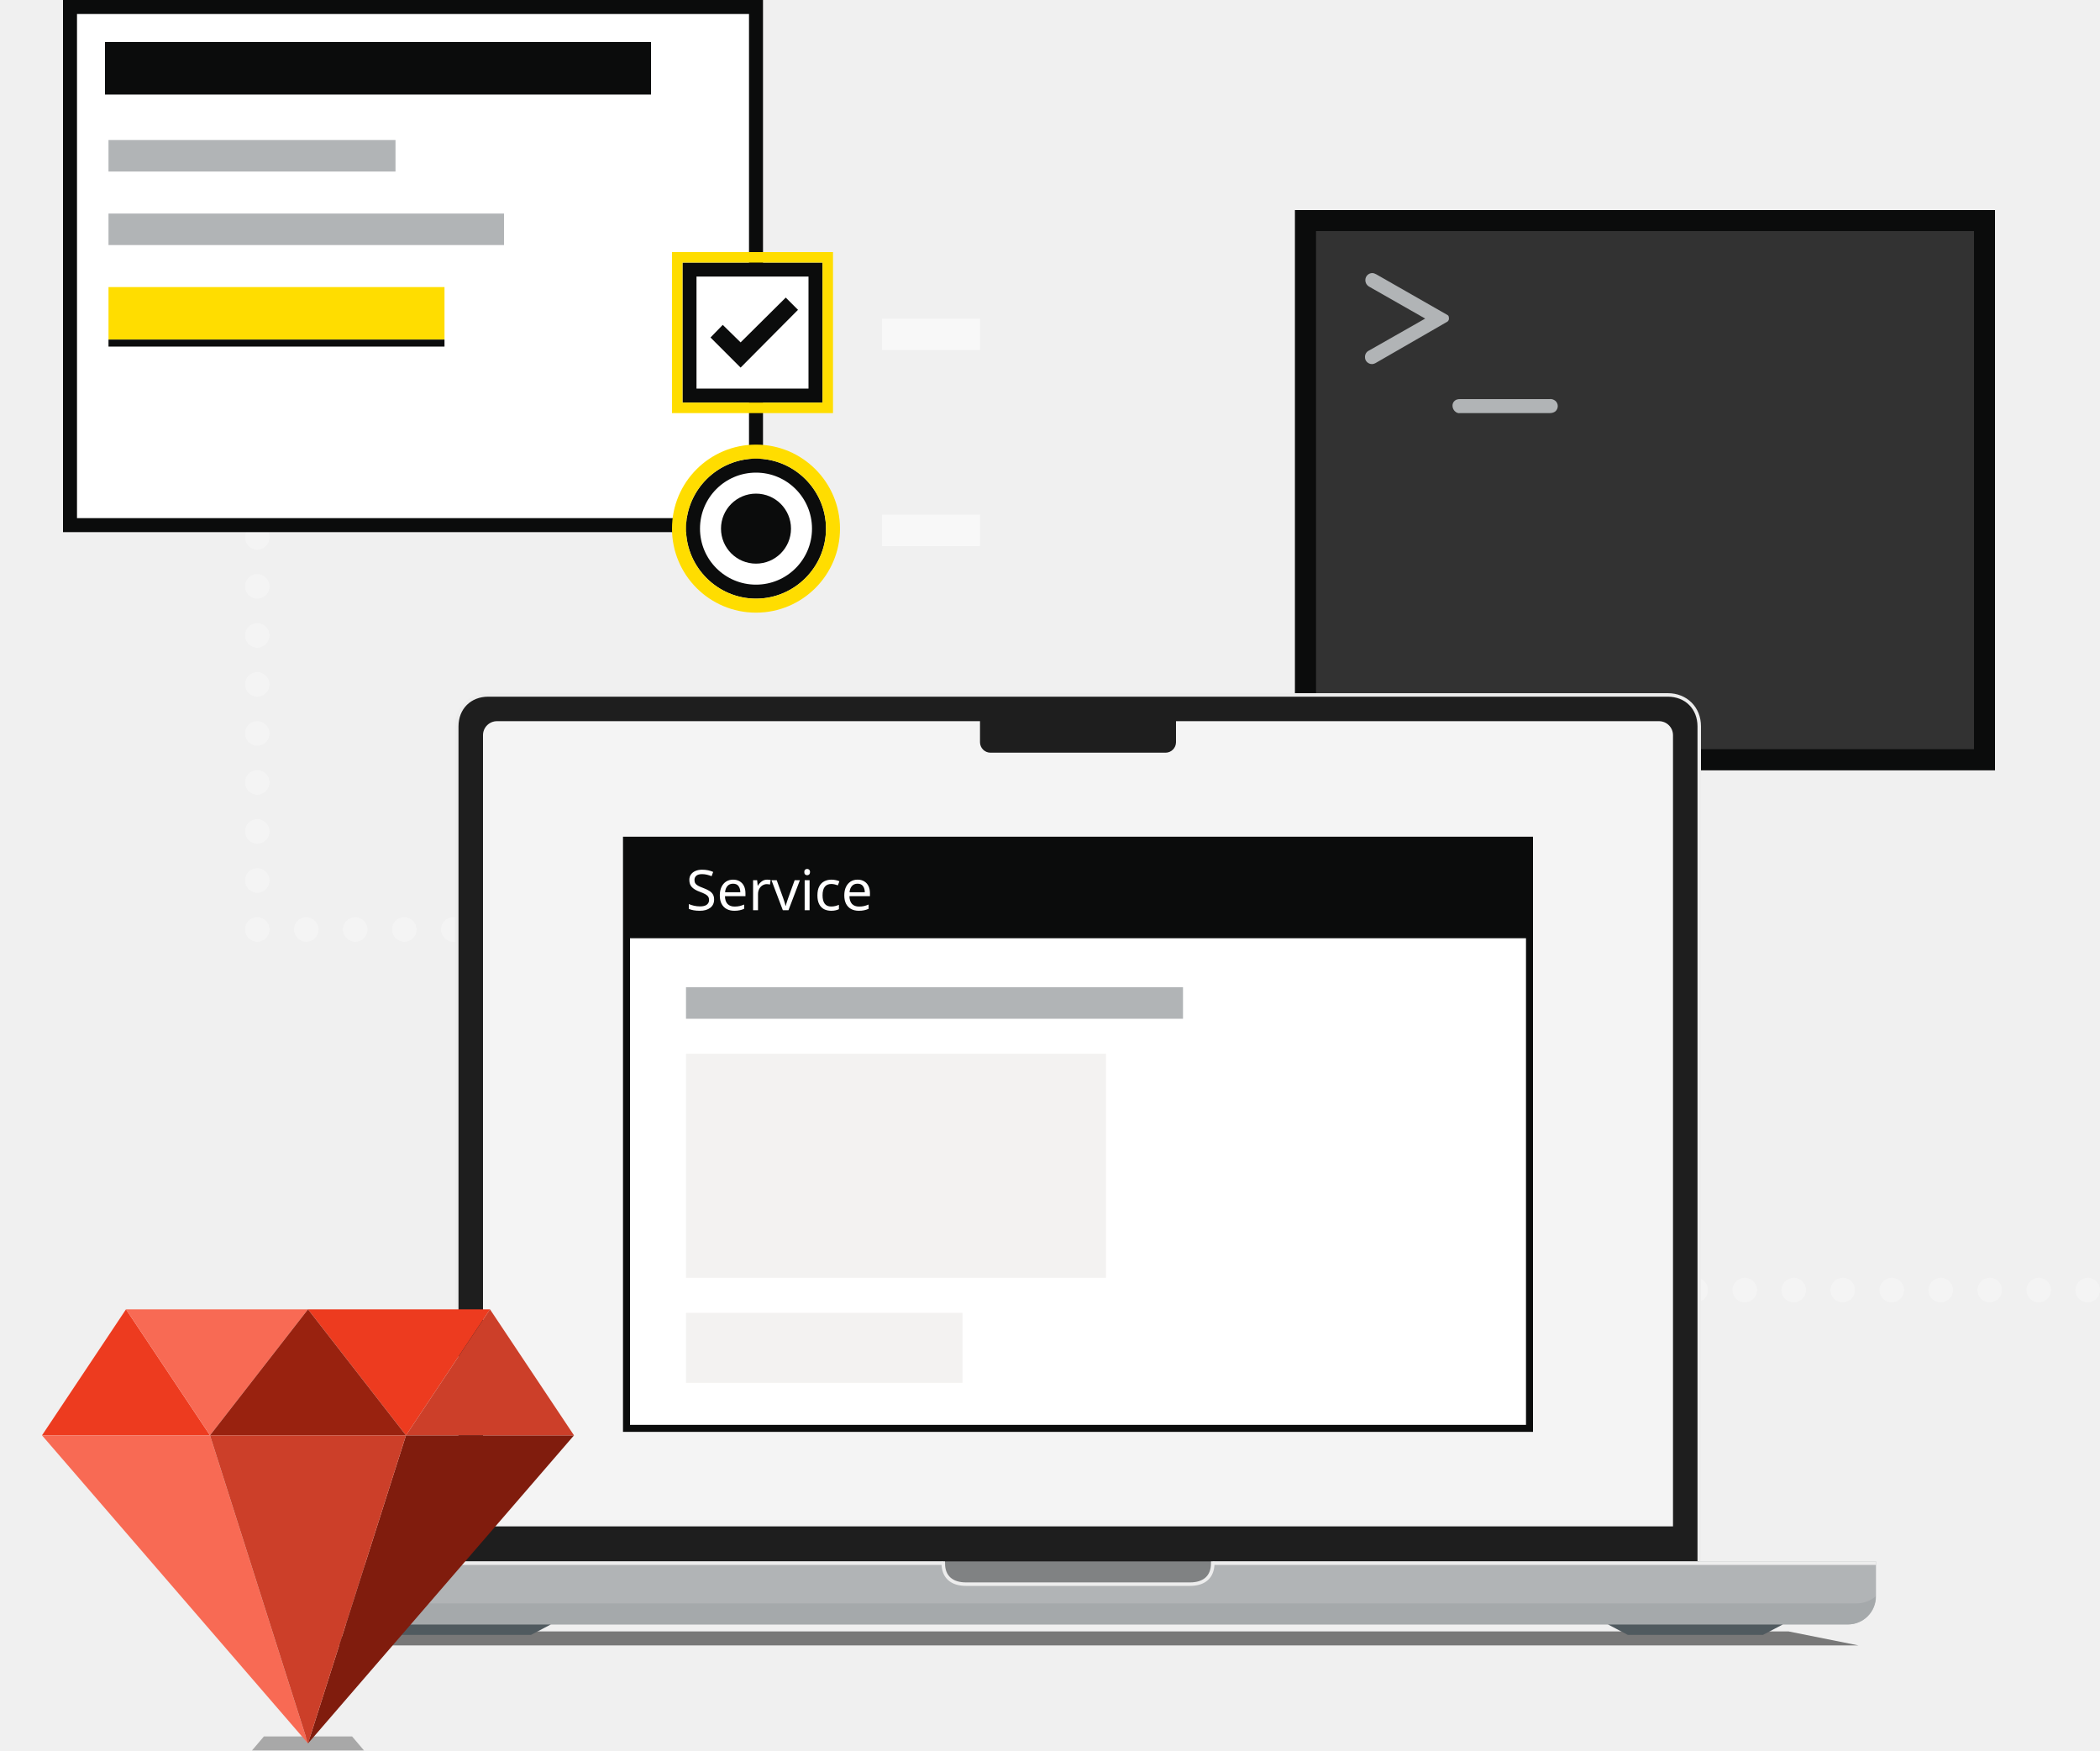
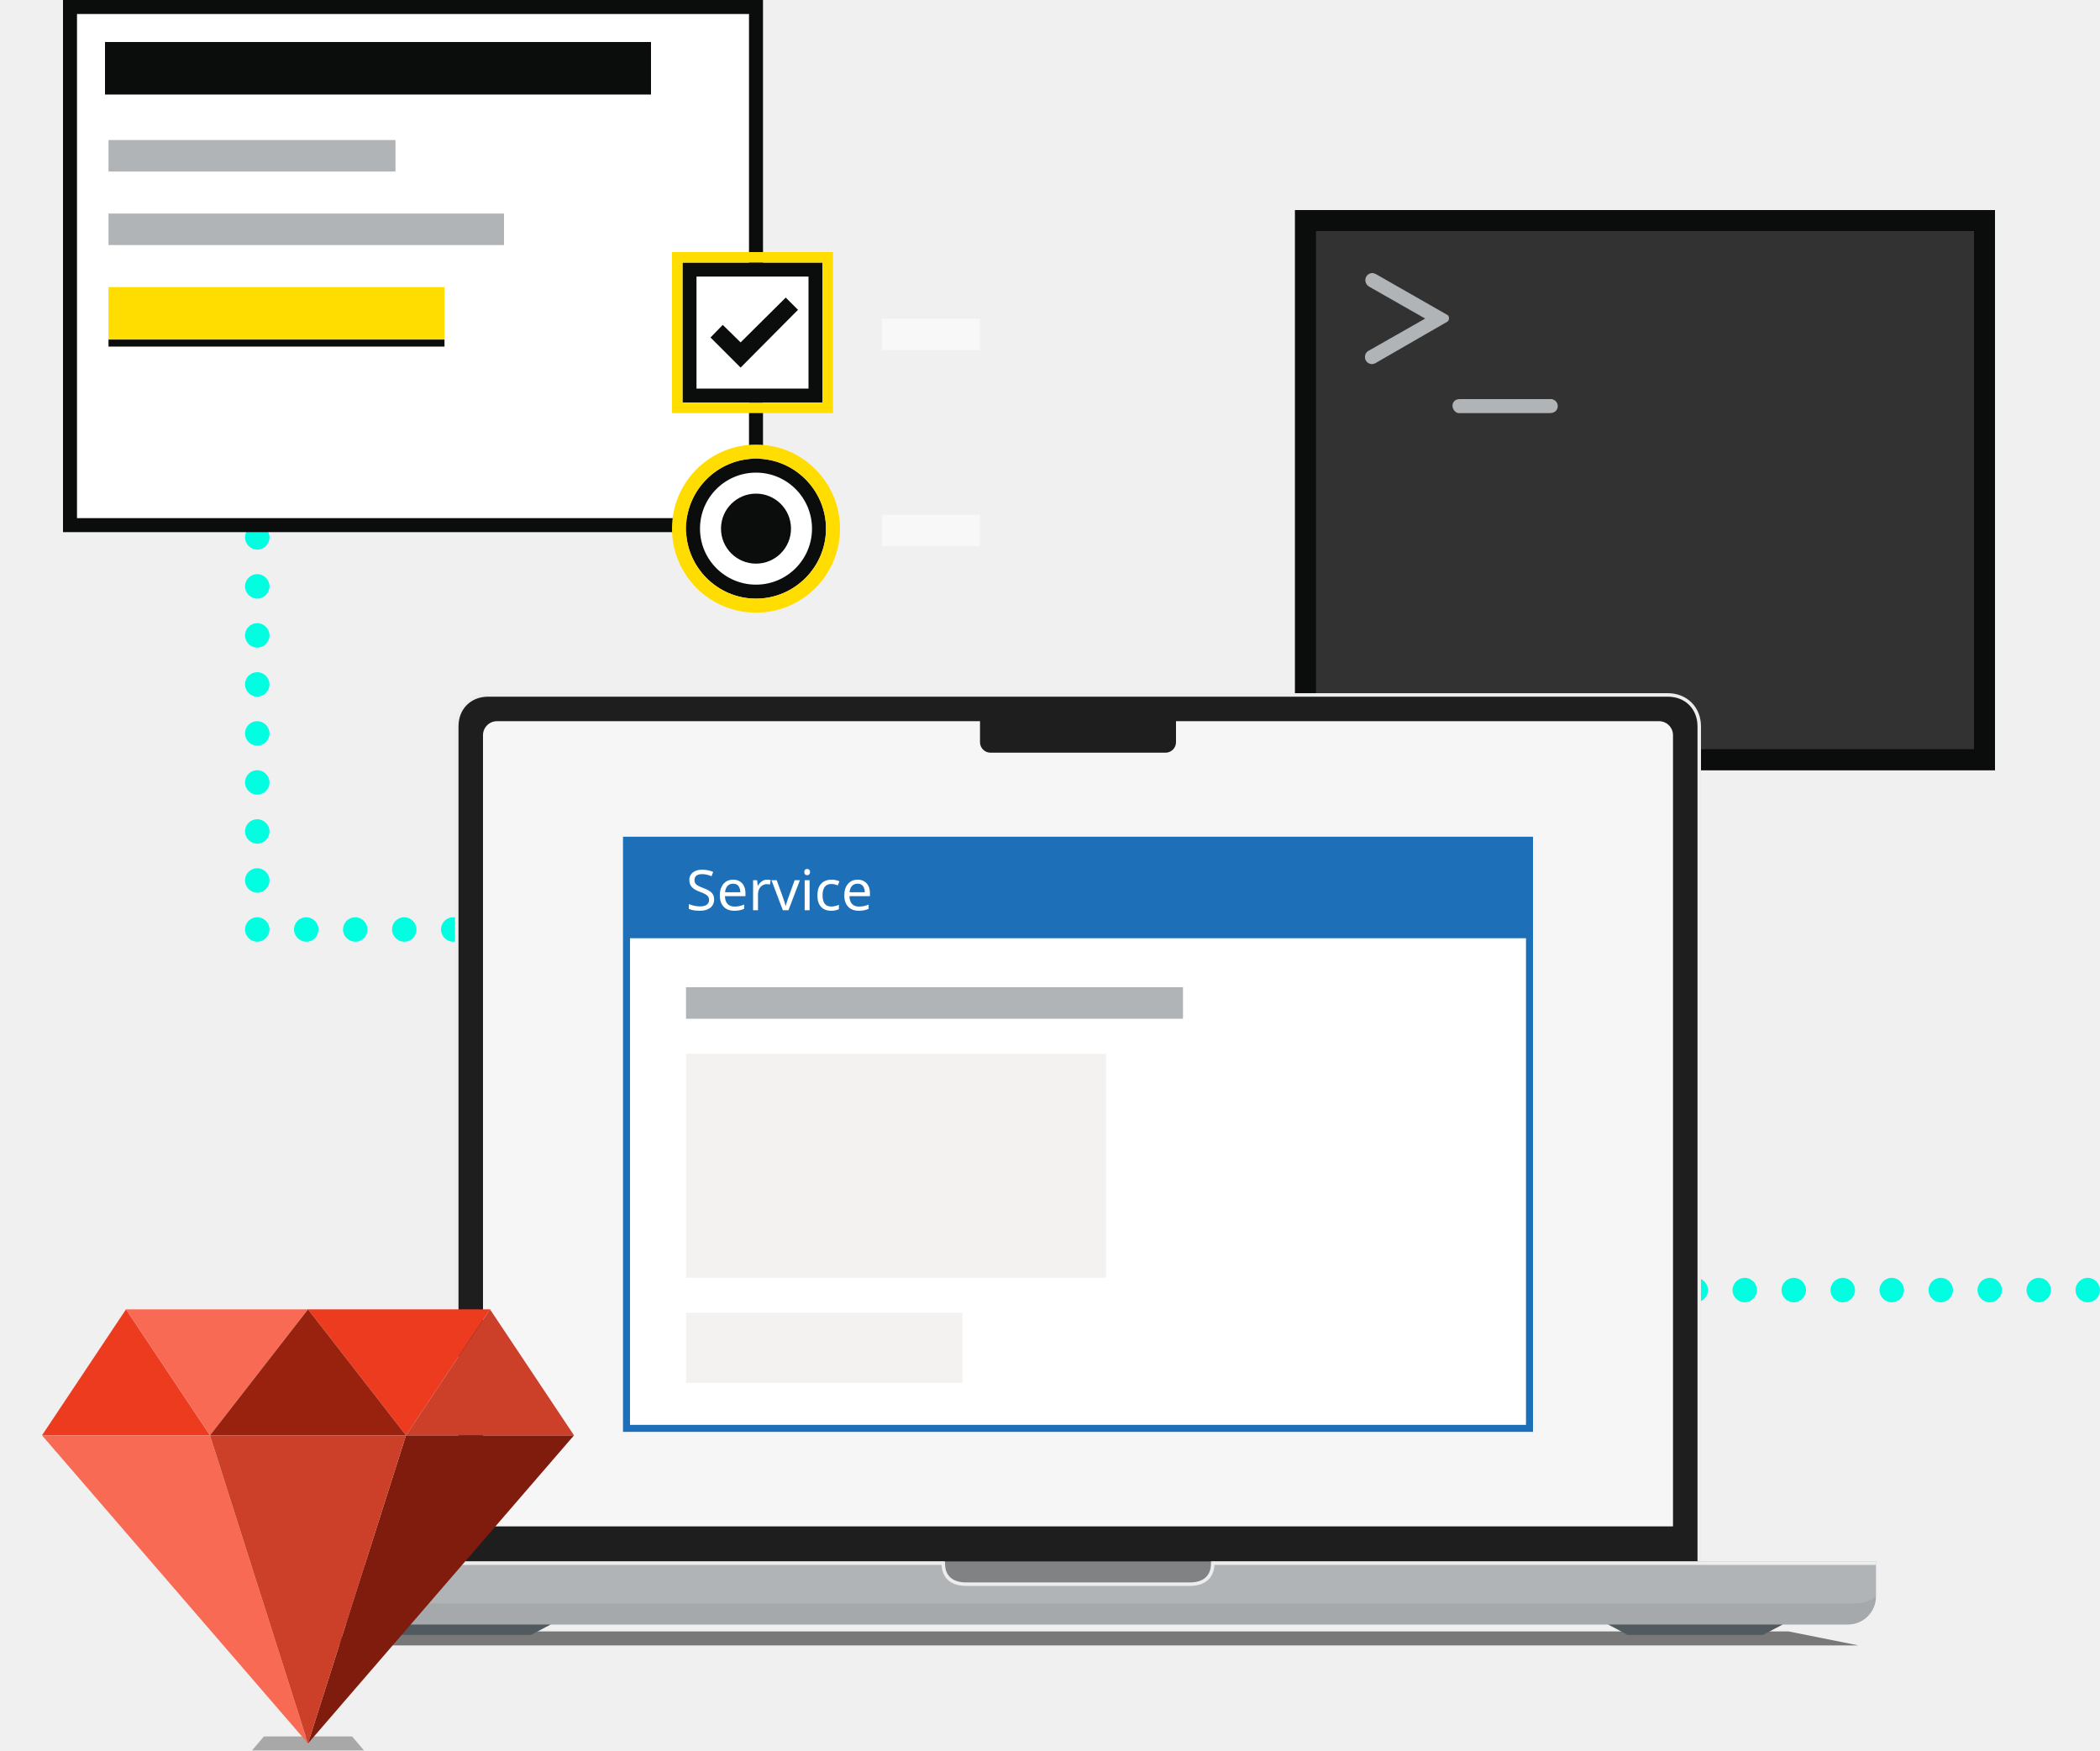
<svg xmlns="http://www.w3.org/2000/svg" xmlns:xlink="http://www.w3.org/1999/xlink" width="600" height="500">
  <defs>
    <path id="a" d="M0 139h106c5 0 9 4 9 9v12h85V0H0v139Z" />
  </defs>
-   <path fill="#FFF" fill-opacity=".3" fill-rule="nonzero" d="M77 265.5c0-1.9-1.6-3.5-3.5-3.5a3.5 3.5 0 0 0-3.5 3.5c0 1.9 1.6 3.5 3.5 3.5s3.5-1.6 3.5-3.5Zm0-14c0-1.9-1.6-3.5-3.5-3.5a3.5 3.5 0 0 0-3.5 3.5c0 1.9 1.6 3.5 3.5 3.5s3.5-1.6 3.5-3.5Zm0-14c0-1.9-1.6-3.5-3.5-3.5a3.5 3.5 0 0 0-3.5 3.5c0 1.9 1.6 3.5 3.5 3.5s3.5-1.6 3.5-3.5Zm0-14c0-1.9-1.6-3.5-3.5-3.5a3.5 3.5 0 0 0-3.5 3.5c0 1.9 1.6 3.5 3.5 3.5s3.5-1.6 3.5-3.5Zm0-14c0-1.9-1.6-3.5-3.5-3.5a3.5 3.5 0 0 0-3.5 3.5c0 1.9 1.6 3.5 3.5 3.5s3.5-1.6 3.5-3.5Zm0-14c0-1.9-1.6-3.5-3.5-3.5a3.5 3.5 0 0 0-3.5 3.5c0 1.9 1.6 3.5 3.5 3.5s3.5-1.6 3.5-3.5Zm0-14c0-1.9-1.6-3.5-3.5-3.5a3.5 3.5 0 0 0-3.5 3.5c0 1.9 1.6 3.5 3.5 3.5s3.5-1.6 3.5-3.5Zm0-14c0-1.9-1.6-3.5-3.5-3.5a3.5 3.5 0 0 0-3.5 3.5c0 1.9 1.6 3.5 3.5 3.5s3.5-1.6 3.5-3.5Zm0-14c0-1.9-1.6-3.5-3.5-3.5a3.5 3.5 0 0 0-3.5 3.5c0 1.9 1.6 3.5 3.5 3.5s3.5-1.6 3.5-3.5Zm14 112c0-1.9-1.6-3.5-3.5-3.5a3.5 3.5 0 0 0-3.5 3.5c0 1.9 1.6 3.5 3.5 3.5 2 0 3.5-1.6 3.5-3.5Zm14 0c0-1.9-1.6-3.5-3.5-3.5a3.5 3.5 0 0 0-3.5 3.5c0 1.9 1.6 3.5 3.5 3.5 2 0 3.5-1.6 3.5-3.5Zm14 0c0-1.9-1.6-3.5-3.5-3.5a3.5 3.5 0 0 0-3.5 3.5c0 1.9 1.6 3.5 3.5 3.5 2 0 3.5-1.6 3.5-3.5Zm14 0c0-1.9-1.6-3.5-3.5-3.5a3.5 3.5 0 0 0-3.5 3.5c0 1.9 1.6 3.5 3.5 3.5 2 0 3.5-1.6 3.5-3.5Zm432 103c0-1.9 1.6-3.5 3.5-3.5s3.5 1.6 3.5 3.5-1.6 3.5-3.5 3.5a3.5 3.5 0 0 1-3.5-3.5Zm14 0c0-1.9 1.6-3.5 3.5-3.5s3.5 1.6 3.5 3.5-1.6 3.5-3.5 3.5a3.5 3.5 0 0 1-3.5-3.5Zm14 0c0-1.9 1.6-3.5 3.5-3.5s3.5 1.6 3.5 3.5-1.6 3.5-3.5 3.5a3.5 3.5 0 0 1-3.5-3.5Zm-42 0c0-1.9 1.6-3.5 3.5-3.5s3.5 1.6 3.5 3.5-1.6 3.5-3.5 3.5a3.5 3.5 0 0 1-3.5-3.5Zm-14 0c0-1.9 1.6-3.5 3.5-3.5s3.5 1.6 3.5 3.5-1.6 3.5-3.5 3.5a3.5 3.5 0 0 1-3.5-3.5Zm-14 0c0-1.9 1.6-3.5 3.5-3.5s3.5 1.6 3.5 3.5-1.6 3.5-3.5 3.5a3.5 3.5 0 0 1-3.5-3.5Zm-14 0c0-1.9 1.6-3.5 3.5-3.5s3.5 1.6 3.5 3.5-1.6 3.5-3.5 3.5a3.5 3.5 0 0 1-3.5-3.5Zm-14 0c0-1.9 1.6-3.5 3.5-3.5s3.5 1.6 3.5 3.5-1.6 3.5-3.5 3.5a3.5 3.5 0 0 1-3.5-3.5Zm-14 0c0-1.9 1.6-3.5 3.5-3.5s3.5 1.6 3.5 3.5-1.6 3.5-3.5 3.5a3.5 3.5 0 0 1-3.5-3.5Z" />
+   <path fill="#00FFE0" fill-rule="nonzero" d="M77 265.5c0-1.9-1.6-3.5-3.5-3.5a3.5 3.5 0 0 0-3.5 3.5c0 1.9 1.6 3.5 3.5 3.5s3.5-1.6 3.5-3.5Zm0-14c0-1.9-1.6-3.5-3.5-3.5a3.5 3.5 0 0 0-3.5 3.5c0 1.9 1.6 3.5 3.5 3.5s3.5-1.6 3.5-3.5Zm0-14c0-1.9-1.6-3.5-3.5-3.5a3.5 3.5 0 0 0-3.5 3.5c0 1.9 1.6 3.5 3.5 3.5s3.5-1.6 3.5-3.5Zm0-14c0-1.9-1.6-3.5-3.5-3.5a3.5 3.5 0 0 0-3.5 3.5c0 1.9 1.6 3.5 3.5 3.5s3.5-1.6 3.5-3.5Zm0-14c0-1.9-1.6-3.5-3.5-3.5a3.5 3.5 0 0 0-3.5 3.5c0 1.9 1.6 3.5 3.5 3.5s3.5-1.6 3.5-3.5Zm0-14c0-1.9-1.6-3.5-3.5-3.5a3.5 3.5 0 0 0-3.5 3.5c0 1.9 1.6 3.5 3.5 3.5s3.5-1.6 3.5-3.5Zm0-14c0-1.9-1.6-3.5-3.5-3.5a3.5 3.5 0 0 0-3.5 3.5c0 1.9 1.6 3.5 3.5 3.5s3.5-1.6 3.5-3.5Zm0-14c0-1.9-1.6-3.5-3.5-3.5a3.5 3.5 0 0 0-3.5 3.5c0 1.9 1.6 3.5 3.5 3.5s3.5-1.6 3.5-3.5Zm0-14c0-1.9-1.6-3.5-3.5-3.5a3.5 3.5 0 0 0-3.5 3.5c0 1.9 1.6 3.5 3.5 3.5s3.5-1.6 3.5-3.5Zm14 112c0-1.9-1.6-3.5-3.5-3.5a3.5 3.5 0 0 0-3.5 3.5c0 1.9 1.6 3.5 3.5 3.5 2 0 3.5-1.6 3.5-3.5Zm14 0c0-1.9-1.6-3.5-3.5-3.5a3.5 3.5 0 0 0-3.5 3.5c0 1.9 1.6 3.5 3.5 3.5 2 0 3.5-1.6 3.5-3.5Zm14 0c0-1.9-1.6-3.5-3.5-3.5a3.5 3.5 0 0 0-3.5 3.5c0 1.9 1.6 3.5 3.5 3.5 2 0 3.5-1.6 3.5-3.5Zm14 0c0-1.9-1.6-3.5-3.5-3.5a3.5 3.5 0 0 0-3.5 3.5c0 1.9 1.6 3.5 3.5 3.5 2 0 3.5-1.6 3.5-3.5Zm432 103c0-1.9 1.6-3.5 3.5-3.5s3.5 1.6 3.5 3.5-1.6 3.5-3.5 3.5a3.5 3.5 0 0 1-3.5-3.5Zm14 0c0-1.9 1.6-3.5 3.5-3.5s3.5 1.6 3.5 3.5-1.6 3.5-3.5 3.5a3.5 3.5 0 0 1-3.5-3.5Zm14 0c0-1.9 1.6-3.5 3.5-3.5s3.5 1.6 3.5 3.5-1.6 3.5-3.5 3.5a3.5 3.5 0 0 1-3.5-3.5Zm-42 0c0-1.9 1.6-3.5 3.5-3.5s3.5 1.6 3.5 3.5-1.6 3.5-3.5 3.5a3.5 3.5 0 0 1-3.5-3.5Zm-14 0c0-1.9 1.6-3.5 3.5-3.5s3.5 1.6 3.5 3.5-1.6 3.5-3.5 3.5a3.5 3.5 0 0 1-3.5-3.5Zm-14 0c0-1.9 1.6-3.5 3.5-3.5s3.5 1.6 3.5 3.5-1.6 3.5-3.5 3.5a3.5 3.5 0 0 1-3.5-3.5Zm-14 0c0-1.9 1.6-3.5 3.5-3.5s3.5 1.6 3.5 3.5-1.6 3.5-3.5 3.5a3.5 3.5 0 0 1-3.5-3.5Zm-14 0c0-1.9 1.6-3.5 3.5-3.5s3.5 1.6 3.5 3.5-1.6 3.5-3.5 3.5a3.5 3.5 0 0 1-3.5-3.5Zm-14 0c0-1.9 1.6-3.5 3.5-3.5s3.5 1.6 3.5 3.5-1.6 3.5-3.5 3.5a3.5 3.5 0 0 1-3.5-3.5Z" />
  <g transform="translate(370 60)">
    <mask id="b" fill="#fff">
      <use xlink:href="#a" />
    </mask>
    <use xlink:href="#a" fill="#000" />
    <g fill-rule="nonzero" mask="url(#b)">
      <path fill="#323232" stroke="#0B0C0C" stroke-width="6" d="M197 3v154H3V3h194Z" />
      <path fill="#B1B4B6" d="M43.6 30 23.3 18.4c-.4-.2-.8-.4-1.2-.4a2 2 0 0 0-2 2c0 .9.5 1.6 1.3 2l15.8 9-16 9.1a2 2 0 0 0-1.2 2c0 1 .9 1.9 2 1.9.4 0 .9-.2 1.2-.4l20.3-11.7c.5-.3.6-1 .4-1.5 0-.2-.2-.3-.3-.4Zm30.8 24.5c-.5-.4-1.1-.6-1.7-.5H47.2c-.6 0-1.2.1-1.6.5-.8.7-.8 2 0 2.9.5.5 1 .7 1.6.6h25.5c.6 0 1.2-.1 1.7-.5a2 2 0 0 0 0-3Z" />
    </g>
  </g>
-   <path fill="#FFF" d="M138 206h340v230H138z" opacity=".3" />
+   <path fill="#FFF" d="M138 206h340v230H138z" opacity=".4" />
  <path fill="#1E1E1E" fill-rule="nonzero" d="M476.4 198.5c5.6 0 9.1 3.8 9.1 9.8v238.2h-355V208.3c0-6 3.5-9.8 9-9.8h337ZM280 206H142a4 4 0 0 0-4 4v226h340V210a4 4 0 0 0-4-4H336v6a3 3 0 0 1-3 3h-50a3 3 0 0 1-3-3v-6Z" />
  <path fill="#EDEDED" fill-rule="nonzero" d="M486 446h-1V207.5c0-5-3.5-8.5-8.5-8.5h-337c-5 0-8.5 3.5-8.5 8.5V446h-1V207.5c0-5.5 4-9.5 9.5-9.5h337c5.5 0 9.5 4 9.5 9.5V446Z" />
  <path fill="#808283" fill-rule="nonzero" d="M269 446h78v7h-78z" />
  <path fill="#B1B4B6" fill-rule="nonzero" d="M339.5 452.5H276c-5 0-6.5-3-6.5-6.5H80v10a8 8 0 0 0 8 8h440a8 8 0 0 0 8-8v-10H346.5c0 4-2 6.5-7 6.5Z" />
  <path fill="none" stroke="#EDEDED" d="M536 446.5H346.5c0 4-2.5 6-6.5 6h-64c-4 0-6.5-2-6.5-6H80" />
  <path fill="#A5A9AB" fill-rule="nonzero" d="M80 456v.1a8 8 0 0 0 8 7.9h440a7.9 7.9 0 0 0 7.9-8 8.5 8.5 0 0 1-5.5 2H86c-2.1 0-4.2-.7-5.9-2Z" />
  <path fill="#000" fill-opacity=".5" fill-rule="nonzero" d="M105 466h406l20 4H85z" />
  <path fill="#505A5F" fill-rule="nonzero" d="m107.4 464 5.7 3h38.6l5.7-3zm352 0 5.7 3h38.6l5.7-3z" />
-   <path fill="#FFF" fill-rule="nonzero" stroke="#0B0C0C" stroke-width="2" d="M179 240h258v168H179z" />
-   <path fill="#0B0C0C" fill-rule="nonzero" d="M179 240h258v28H179z" />
+   <path fill="#FFF" fill-rule="nonzero" stroke="#1D70B8" stroke-width="2" d="M179 240h258v168H179z" />
+   <path fill="#1D70B8" fill-rule="nonzero" d="M179 240h258v28H179z" />
  <path fill="#B1B4B6" d="M196 282h142v9H196z" />
  <path fill="#F3F2F1" fill-rule="nonzero" d="M196 375h79v20h-79v-20Zm0-74h120v64H196v-64Z" />
  <text fill="#FFF" font-family="system-ui, sans-serif" font-size="16" transform="translate(180 240)">
    <tspan x="16" y="20">Service</tspan>
  </text>
  <path fill="#FFF" fill-rule="nonzero" stroke="#0B0C0C" stroke-width="4" d="M20 2h196v148H20z" />
  <path fill="#0B0C0C" d="M30 12h156v15H30z" />
  <path fill="#B1B4B6" fill-rule="nonzero" d="M31 40h82v9H31v-9Zm0 21h113v9H31v-9Z" />
  <path fill="#FD0" fill-rule="nonzero" d="M31 82h96v15H31z" />
  <path fill="#0B0C0C" fill-rule="nonzero" d="M31 97h96v2H31z" />
  <g fill-rule="nonzero">
    <path fill="#FFF" fill-opacity=".5" d="M252 147h28v9h-28v-9Zm0-56h28v9h-28v-9Z" />
    <g transform="translate(192 127)">
      <circle cx="24" cy="24" r="20" fill="#FFF" />
      <path fill="#0B0C0C" d="M24 8a16 16 0 0 1 16 16 16 16 0 0 1-16 16A16 16 0 0 1 8 24 16 16 0 0 1 24 8m0-4C13 4 4 13 4 24s9 20 20 20 20-9 20-20S35 4 24 4Z" />
      <path fill="#FD0" d="M24 4c11 0 20 9 20 20s-9 20-20 20S4 35 4 24 13 4 24 4m0-4a24 24 0 1 0 0 48 24 24 0 1 0 0-48Z" />
      <circle cx="24" cy="24" r="10" fill="#0B0C0C" />
    </g>
    <path fill="#FFF" d="M197 77h36v36h-36z" />
    <path fill="#0B0C0C" d="M231 79v32h-32V79h32m4-4h-40v40h40V75Z" />
    <path fill="#0B0C0C" d="m228 88.5-3.5-3.5-12.9 12.8-5.1-5-3.5 3.6 8.6 8.6L228 88.5" />
    <path fill="#FD0" d="M235 75v40h-40V75h40m3-3h-46v46h46V72Z" />
  </g>
  <path fill="#000" fill-opacity=".3" fill-rule="nonzero" d="M75.4 496h25.2l3.4 4H72z" />
  <path fill="#ED3B1F" d="m36 374 24 36H12z" />
  <path fill="#F86A54" d="M36 374h52l-28 36z" />
  <path fill="#ED3B1F" d="M88 374h52l-24 36z" />
  <path fill="#99220F" d="m88 374 28 36H60z" />
  <path fill="#801C0D" d="m88 498 76-88h-48z" />
  <path fill="#F86A54" d="m88 498-28-88H12z" />
  <path fill="#CC3F29" d="m88 498 28-88H60zm52-124 24 36h-48z" />
</svg>
